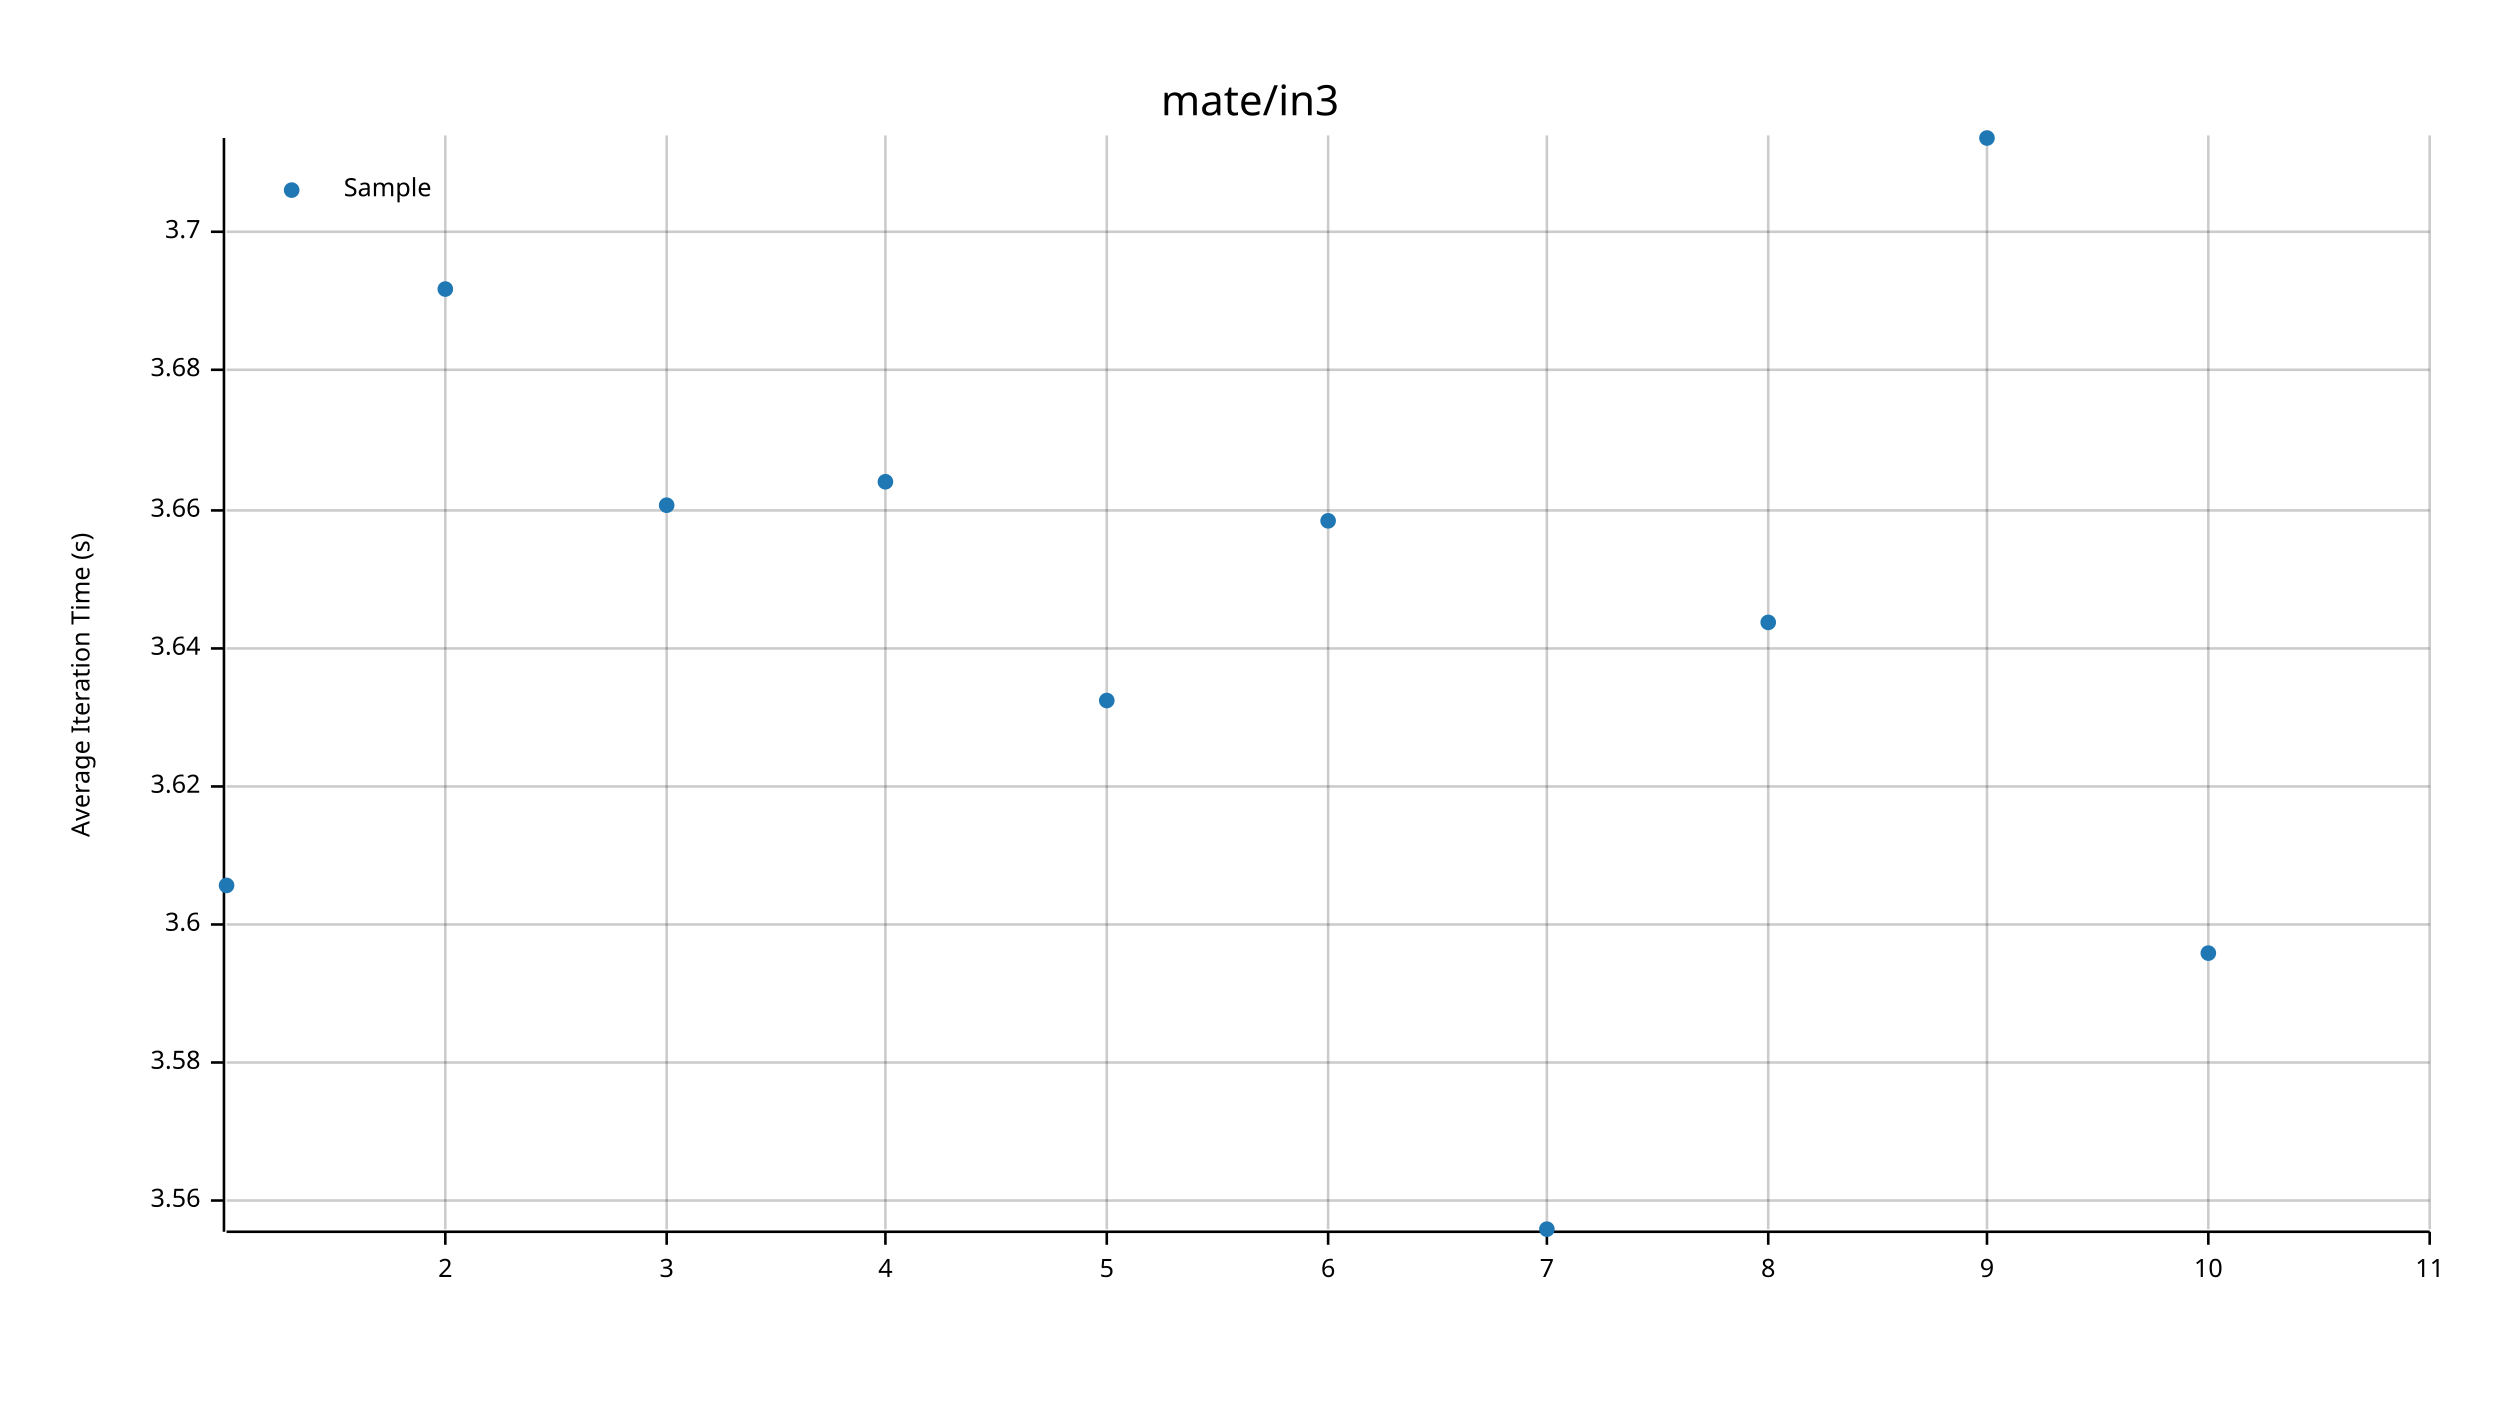
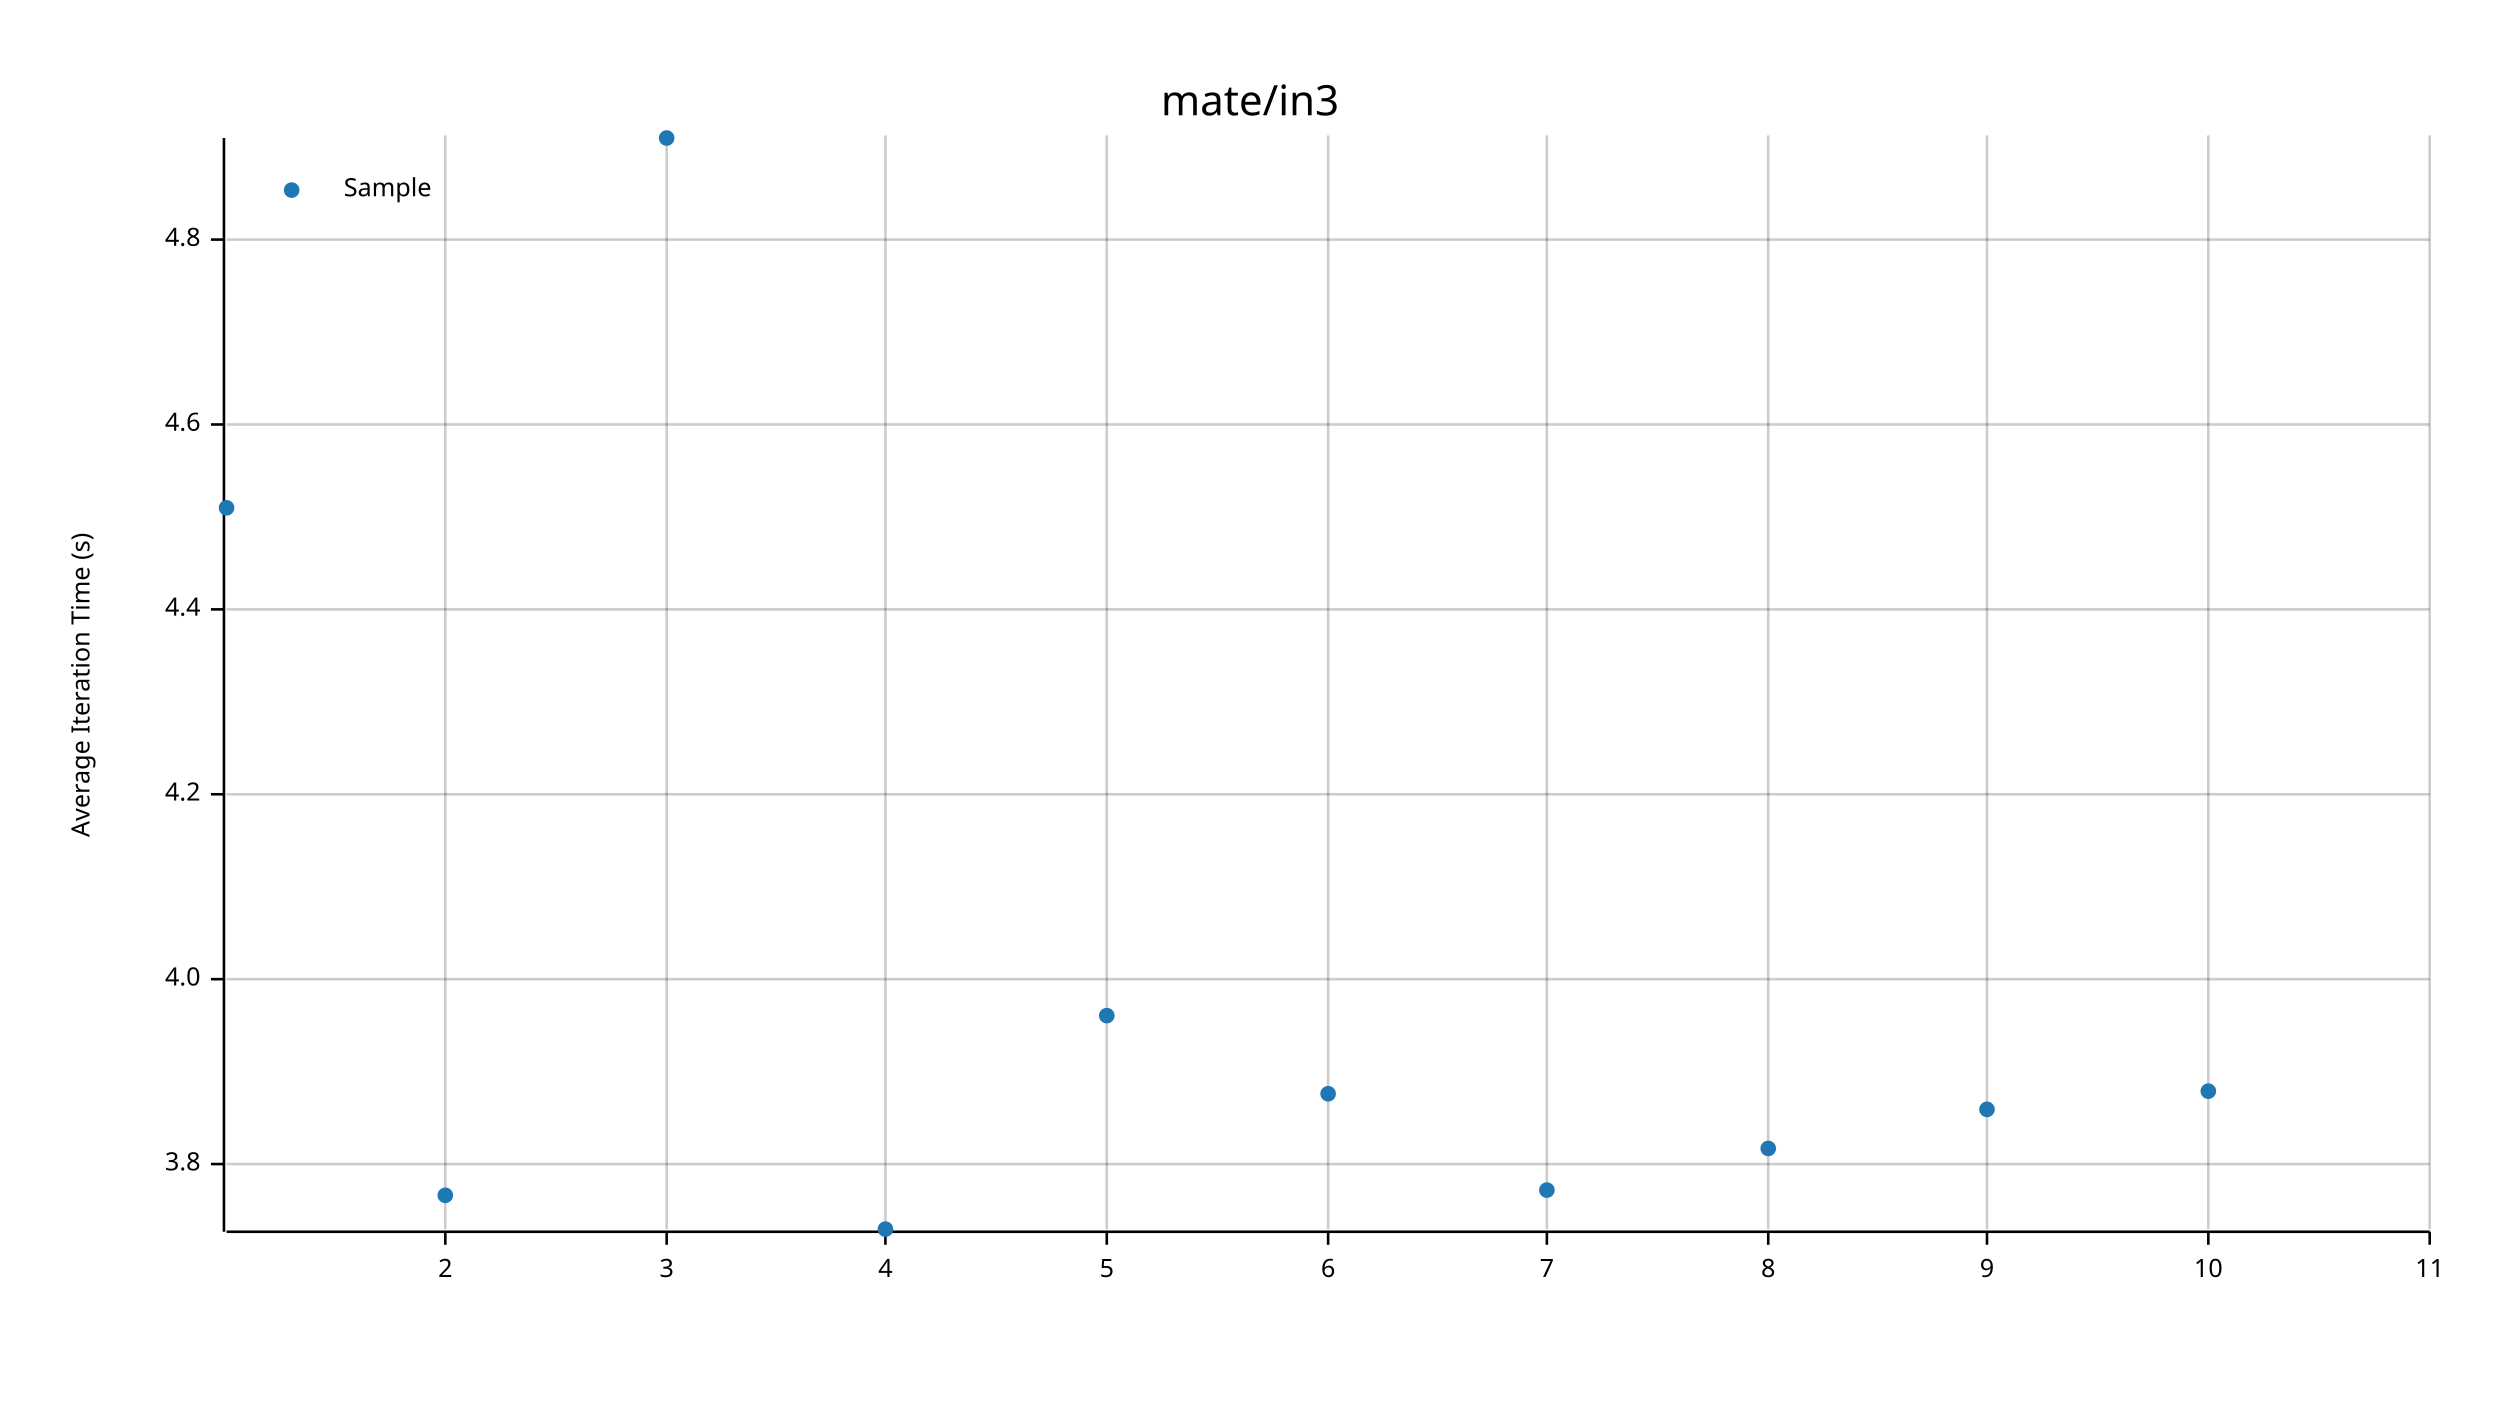
<svg xmlns="http://www.w3.org/2000/svg" width="960" height="540" viewBox="0 0 960 540">
  <text x="480" y="32" dy="0.76em" text-anchor="middle" font-family="sans-serif" font-size="16.129" opacity="1" fill="#000000">
mate/in3
</text>
  <text x="27" y="263" dy="0.76em" text-anchor="middle" font-family="sans-serif" font-size="9.677" opacity="1" fill="#000000" transform="rotate(270, 27, 263)">
Average Iteration Time (s)
</text>
  <line opacity="0.2" stroke="#000000" stroke-width="1" x1="171" y1="472" x2="171" y2="52" />
  <line opacity="0.2" stroke="#000000" stroke-width="1" x1="256" y1="472" x2="256" y2="52" />
  <line opacity="0.2" stroke="#000000" stroke-width="1" x1="340" y1="472" x2="340" y2="52" />
  <line opacity="0.2" stroke="#000000" stroke-width="1" x1="425" y1="472" x2="425" y2="52" />
  <line opacity="0.2" stroke="#000000" stroke-width="1" x1="510" y1="472" x2="510" y2="52" />
  <line opacity="0.2" stroke="#000000" stroke-width="1" x1="594" y1="472" x2="594" y2="52" />
  <line opacity="0.2" stroke="#000000" stroke-width="1" x1="679" y1="472" x2="679" y2="52" />
  <line opacity="0.2" stroke="#000000" stroke-width="1" x1="763" y1="472" x2="763" y2="52" />
  <line opacity="0.2" stroke="#000000" stroke-width="1" x1="848" y1="472" x2="848" y2="52" />
  <line opacity="0.2" stroke="#000000" stroke-width="1" x1="933" y1="472" x2="933" y2="52" />
-   <line opacity="0.2" stroke="#000000" stroke-width="1" x1="87" y1="461" x2="933" y2="461" />
-   <line opacity="0.2" stroke="#000000" stroke-width="1" x1="87" y1="408" x2="933" y2="408" />
-   <line opacity="0.2" stroke="#000000" stroke-width="1" x1="87" y1="355" x2="933" y2="355" />
-   <line opacity="0.2" stroke="#000000" stroke-width="1" x1="87" y1="302" x2="933" y2="302" />
-   <line opacity="0.2" stroke="#000000" stroke-width="1" x1="87" y1="249" x2="933" y2="249" />
-   <line opacity="0.2" stroke="#000000" stroke-width="1" x1="87" y1="196" x2="933" y2="196" />
-   <line opacity="0.2" stroke="#000000" stroke-width="1" x1="87" y1="142" x2="933" y2="142" />
-   <line opacity="0.2" stroke="#000000" stroke-width="1" x1="87" y1="89" x2="933" y2="89" />
+   <line opacity="0.2" stroke="#000000" stroke-width="1" x1="87" y1="447" x2="933" y2="447" />
+   <line opacity="0.2" stroke="#000000" stroke-width="1" x1="87" y1="376" x2="933" y2="376" />
+   <line opacity="0.2" stroke="#000000" stroke-width="1" x1="87" y1="305" x2="933" y2="305" />
+   <line opacity="0.2" stroke="#000000" stroke-width="1" x1="87" y1="234" x2="933" y2="234" />
+   <line opacity="0.2" stroke="#000000" stroke-width="1" x1="87" y1="163" x2="933" y2="163" />
+   <line opacity="0.2" stroke="#000000" stroke-width="1" x1="87" y1="92" x2="933" y2="92" />
  <polyline fill="none" opacity="1" stroke="#000000" stroke-width="1" points="86,53 86,473 " />
-   <text x="77" y="461" dy="0.5ex" text-anchor="end" font-family="sans-serif" font-size="9.677" opacity="1" fill="#000000">
- 3.56
+   <text x="77" y="447" dy="0.5ex" text-anchor="end" font-family="sans-serif" font-size="9.677" opacity="1" fill="#000000">
+ 3.8
</text>
-   <polyline fill="none" opacity="1" stroke="#000000" stroke-width="1" points="81,461 86,461 " />
-   <text x="77" y="408" dy="0.5ex" text-anchor="end" font-family="sans-serif" font-size="9.677" opacity="1" fill="#000000">
- 3.58
+   <polyline fill="none" opacity="1" stroke="#000000" stroke-width="1" points="81,447 86,447 " />
+   <text x="77" y="376" dy="0.5ex" text-anchor="end" font-family="sans-serif" font-size="9.677" opacity="1" fill="#000000">
+ 4.0
</text>
-   <polyline fill="none" opacity="1" stroke="#000000" stroke-width="1" points="81,408 86,408 " />
-   <text x="77" y="355" dy="0.5ex" text-anchor="end" font-family="sans-serif" font-size="9.677" opacity="1" fill="#000000">
- 3.6
+   <polyline fill="none" opacity="1" stroke="#000000" stroke-width="1" points="81,376 86,376 " />
+   <text x="77" y="305" dy="0.5ex" text-anchor="end" font-family="sans-serif" font-size="9.677" opacity="1" fill="#000000">
+ 4.2
</text>
-   <polyline fill="none" opacity="1" stroke="#000000" stroke-width="1" points="81,355 86,355 " />
-   <text x="77" y="302" dy="0.5ex" text-anchor="end" font-family="sans-serif" font-size="9.677" opacity="1" fill="#000000">
- 3.62
+   <polyline fill="none" opacity="1" stroke="#000000" stroke-width="1" points="81,305 86,305 " />
+   <text x="77" y="234" dy="0.5ex" text-anchor="end" font-family="sans-serif" font-size="9.677" opacity="1" fill="#000000">
+ 4.4
</text>
-   <polyline fill="none" opacity="1" stroke="#000000" stroke-width="1" points="81,302 86,302 " />
-   <text x="77" y="249" dy="0.5ex" text-anchor="end" font-family="sans-serif" font-size="9.677" opacity="1" fill="#000000">
- 3.64
+   <polyline fill="none" opacity="1" stroke="#000000" stroke-width="1" points="81,234 86,234 " />
+   <text x="77" y="163" dy="0.5ex" text-anchor="end" font-family="sans-serif" font-size="9.677" opacity="1" fill="#000000">
+ 4.6
</text>
-   <polyline fill="none" opacity="1" stroke="#000000" stroke-width="1" points="81,249 86,249 " />
-   <text x="77" y="196" dy="0.5ex" text-anchor="end" font-family="sans-serif" font-size="9.677" opacity="1" fill="#000000">
- 3.66
+   <polyline fill="none" opacity="1" stroke="#000000" stroke-width="1" points="81,163 86,163 " />
+   <text x="77" y="92" dy="0.5ex" text-anchor="end" font-family="sans-serif" font-size="9.677" opacity="1" fill="#000000">
+ 4.8
</text>
-   <polyline fill="none" opacity="1" stroke="#000000" stroke-width="1" points="81,196 86,196 " />
-   <text x="77" y="142" dy="0.5ex" text-anchor="end" font-family="sans-serif" font-size="9.677" opacity="1" fill="#000000">
- 3.68
- </text>
-   <polyline fill="none" opacity="1" stroke="#000000" stroke-width="1" points="81,142 86,142 " />
-   <text x="77" y="89" dy="0.5ex" text-anchor="end" font-family="sans-serif" font-size="9.677" opacity="1" fill="#000000">
- 3.7
- </text>
-   <polyline fill="none" opacity="1" stroke="#000000" stroke-width="1" points="81,89 86,89 " />
+   <polyline fill="none" opacity="1" stroke="#000000" stroke-width="1" points="81,92 86,92 " />
  <polyline fill="none" opacity="1" stroke="#000000" stroke-width="1" points="87,473 933,473 " />
  <text x="171" y="483" dy="0.76em" text-anchor="middle" font-family="sans-serif" font-size="9.677" opacity="1" fill="#000000">
2
</text>
  <polyline fill="none" opacity="1" stroke="#000000" stroke-width="1" points="171,473 171,478 " />
  <text x="256" y="483" dy="0.76em" text-anchor="middle" font-family="sans-serif" font-size="9.677" opacity="1" fill="#000000">
3
</text>
  <polyline fill="none" opacity="1" stroke="#000000" stroke-width="1" points="256,473 256,478 " />
  <text x="340" y="483" dy="0.76em" text-anchor="middle" font-family="sans-serif" font-size="9.677" opacity="1" fill="#000000">
4
</text>
  <polyline fill="none" opacity="1" stroke="#000000" stroke-width="1" points="340,473 340,478 " />
  <text x="425" y="483" dy="0.76em" text-anchor="middle" font-family="sans-serif" font-size="9.677" opacity="1" fill="#000000">
5
</text>
  <polyline fill="none" opacity="1" stroke="#000000" stroke-width="1" points="425,473 425,478 " />
  <text x="510" y="483" dy="0.76em" text-anchor="middle" font-family="sans-serif" font-size="9.677" opacity="1" fill="#000000">
6
</text>
  <polyline fill="none" opacity="1" stroke="#000000" stroke-width="1" points="510,473 510,478 " />
  <text x="594" y="483" dy="0.76em" text-anchor="middle" font-family="sans-serif" font-size="9.677" opacity="1" fill="#000000">
7
</text>
  <polyline fill="none" opacity="1" stroke="#000000" stroke-width="1" points="594,473 594,478 " />
  <text x="679" y="483" dy="0.76em" text-anchor="middle" font-family="sans-serif" font-size="9.677" opacity="1" fill="#000000">
8
</text>
  <polyline fill="none" opacity="1" stroke="#000000" stroke-width="1" points="679,473 679,478 " />
  <text x="763" y="483" dy="0.76em" text-anchor="middle" font-family="sans-serif" font-size="9.677" opacity="1" fill="#000000">
9
</text>
  <polyline fill="none" opacity="1" stroke="#000000" stroke-width="1" points="763,473 763,478 " />
  <text x="848" y="483" dy="0.76em" text-anchor="middle" font-family="sans-serif" font-size="9.677" opacity="1" fill="#000000">
10
</text>
  <polyline fill="none" opacity="1" stroke="#000000" stroke-width="1" points="848,473 848,478 " />
  <text x="933" y="483" dy="0.76em" text-anchor="middle" font-family="sans-serif" font-size="9.677" opacity="1" fill="#000000">
11
</text>
  <polyline fill="none" opacity="1" stroke="#000000" stroke-width="1" points="933,473 933,478 " />
-   <circle cx="87" cy="340" r="3" opacity="1" fill="#1F78B4" stroke="none" />
-   <circle cx="171" cy="111" r="3" opacity="1" fill="#1F78B4" stroke="none" />
-   <circle cx="256" cy="194" r="3" opacity="1" fill="#1F78B4" stroke="none" />
-   <circle cx="340" cy="185" r="3" opacity="1" fill="#1F78B4" stroke="none" />
-   <circle cx="425" cy="269" r="3" opacity="1" fill="#1F78B4" stroke="none" />
-   <circle cx="510" cy="200" r="3" opacity="1" fill="#1F78B4" stroke="none" />
-   <circle cx="594" cy="472" r="3" opacity="1" fill="#1F78B4" stroke="none" />
-   <circle cx="679" cy="239" r="3" opacity="1" fill="#1F78B4" stroke="none" />
-   <circle cx="763" cy="53" r="3" opacity="1" fill="#1F78B4" stroke="none" />
-   <circle cx="848" cy="366" r="3" opacity="1" fill="#1F78B4" stroke="none" />
+   <circle cx="87" cy="195" r="3" opacity="1" fill="#1F78B4" stroke="none" />
+   <circle cx="171" cy="459" r="3" opacity="1" fill="#1F78B4" stroke="none" />
+   <circle cx="256" cy="53" r="3" opacity="1" fill="#1F78B4" stroke="none" />
+   <circle cx="340" cy="472" r="3" opacity="1" fill="#1F78B4" stroke="none" />
+   <circle cx="425" cy="390" r="3" opacity="1" fill="#1F78B4" stroke="none" />
+   <circle cx="510" cy="420" r="3" opacity="1" fill="#1F78B4" stroke="none" />
+   <circle cx="594" cy="457" r="3" opacity="1" fill="#1F78B4" stroke="none" />
+   <circle cx="679" cy="441" r="3" opacity="1" fill="#1F78B4" stroke="none" />
+   <circle cx="763" cy="426" r="3" opacity="1" fill="#1F78B4" stroke="none" />
+   <circle cx="848" cy="419" r="3" opacity="1" fill="#1F78B4" stroke="none" />
  <text x="132" y="68" dy="0.76em" text-anchor="start" font-family="sans-serif" font-size="9.677" opacity="1" fill="#000000">
Sample
</text>
  <circle cx="112" cy="73" r="3" opacity="1" fill="#1F78B4" stroke="none" />
</svg>
